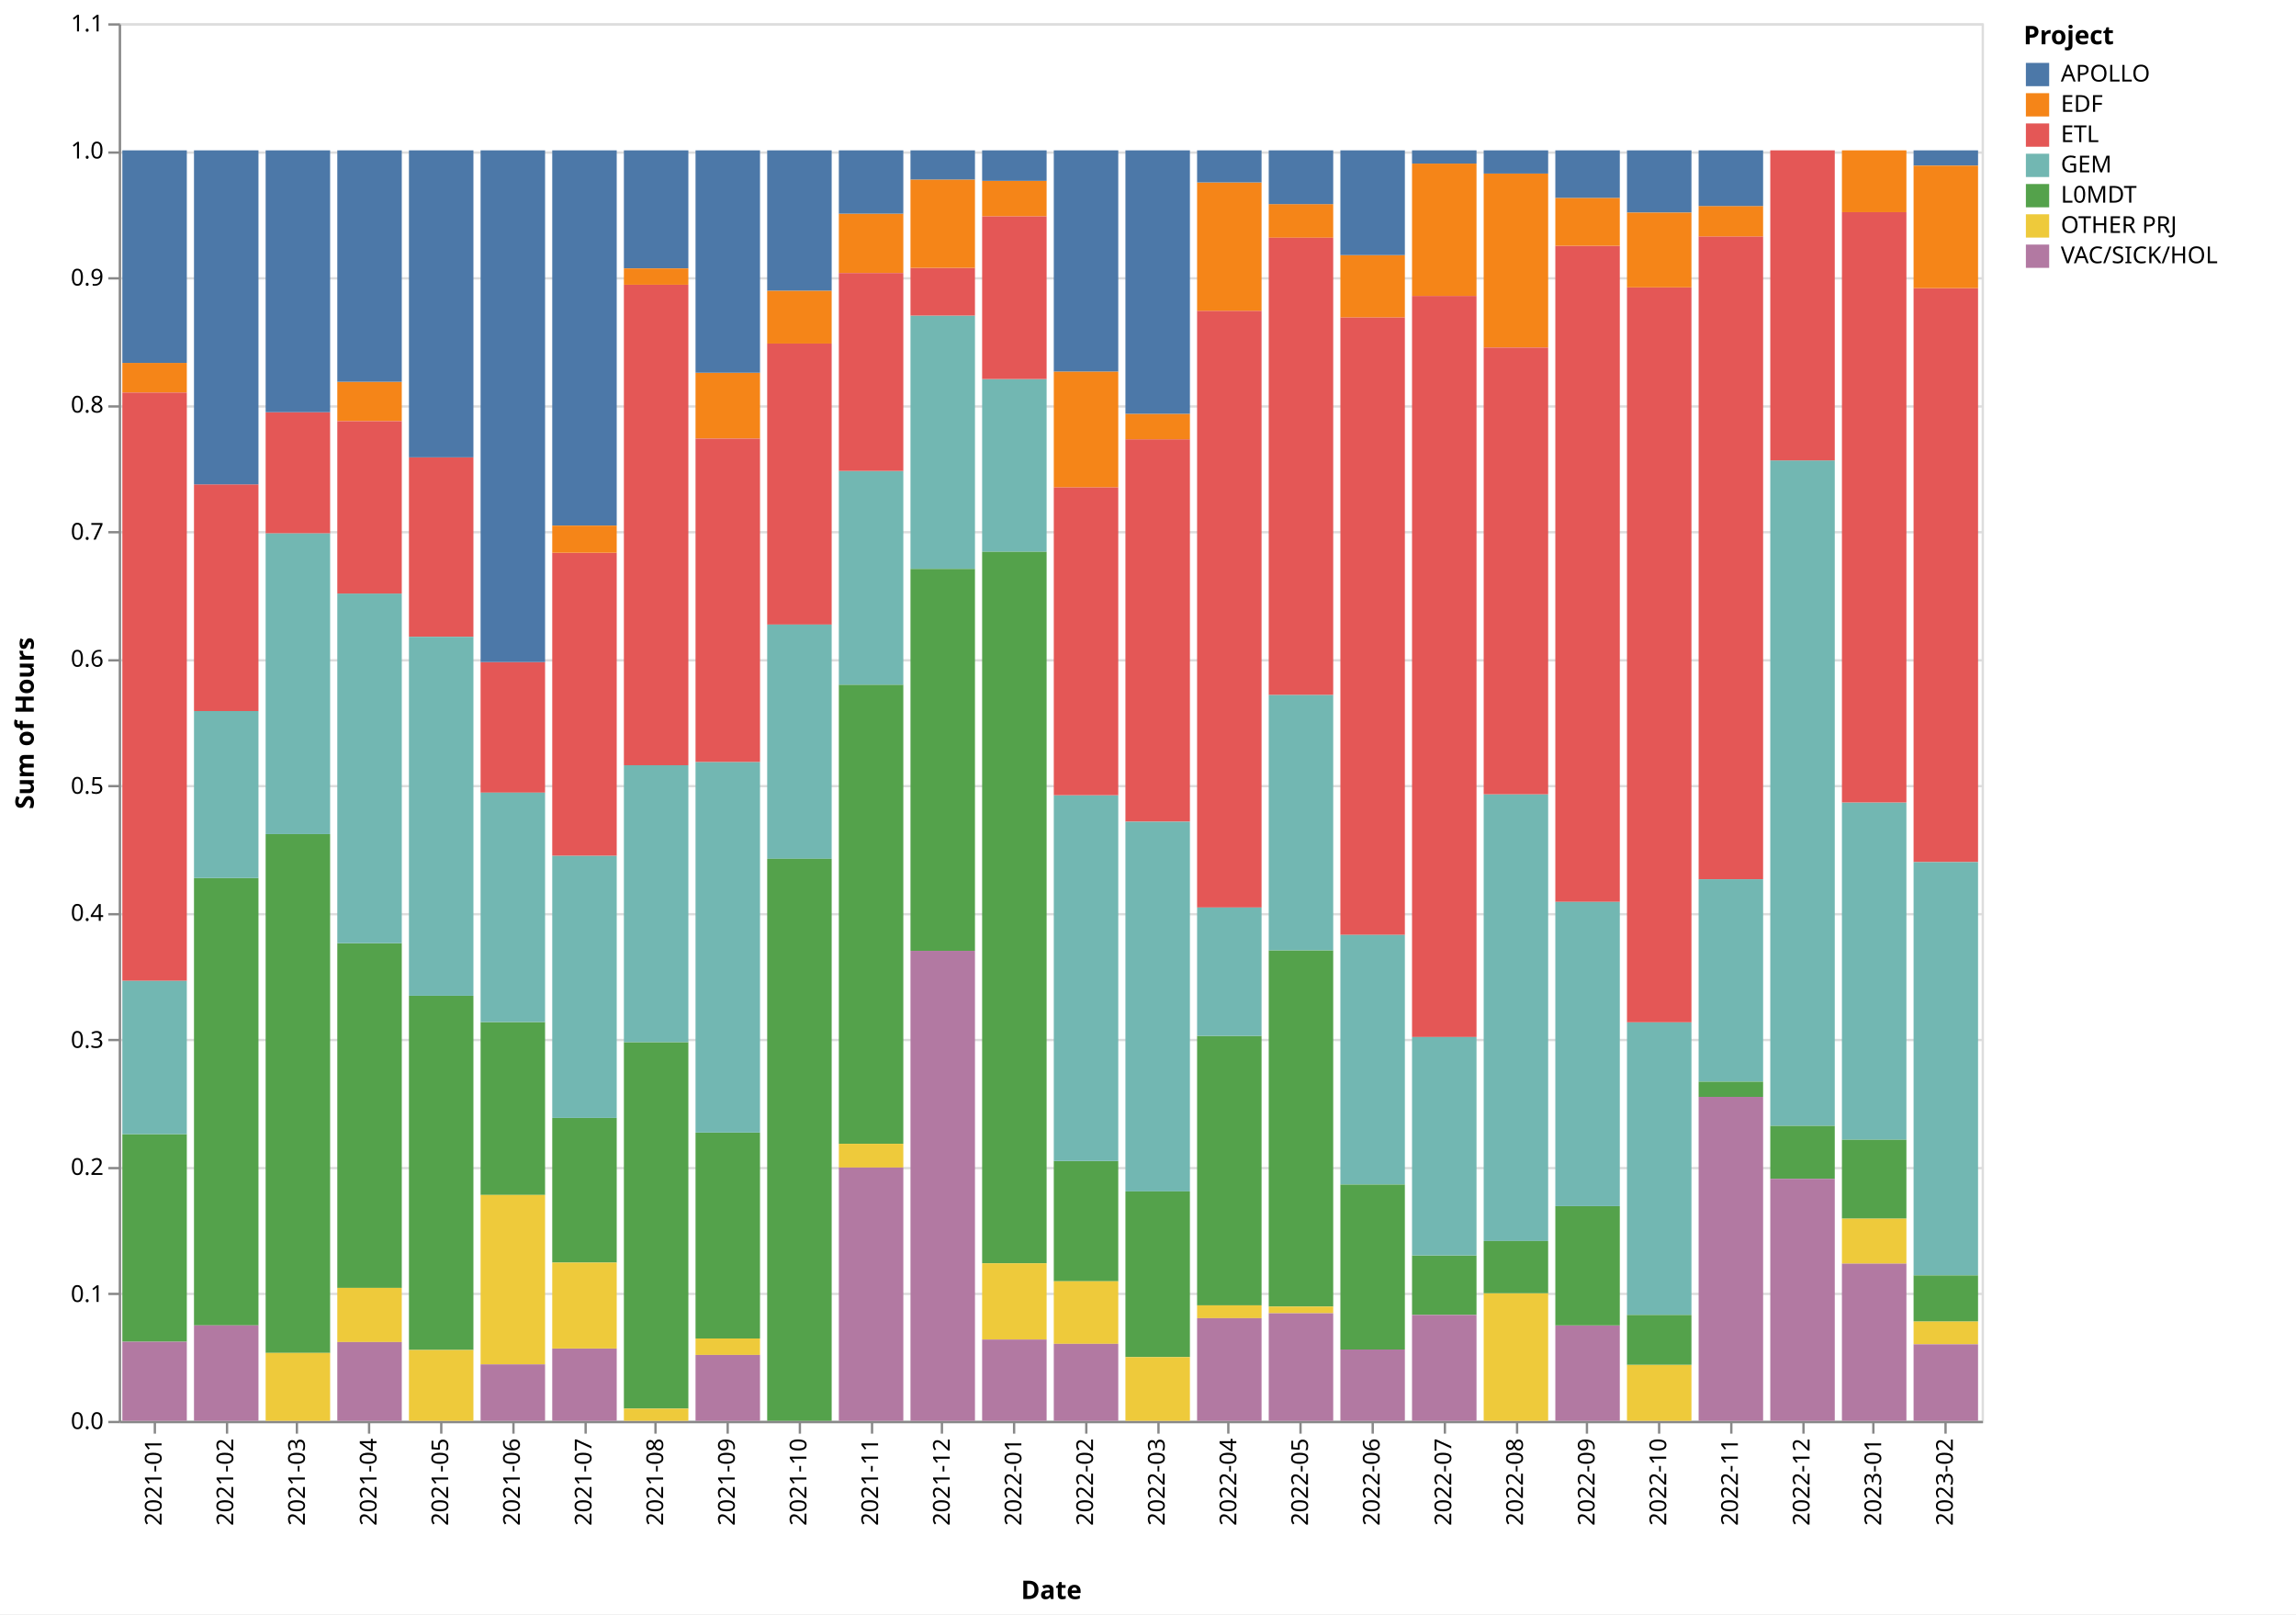
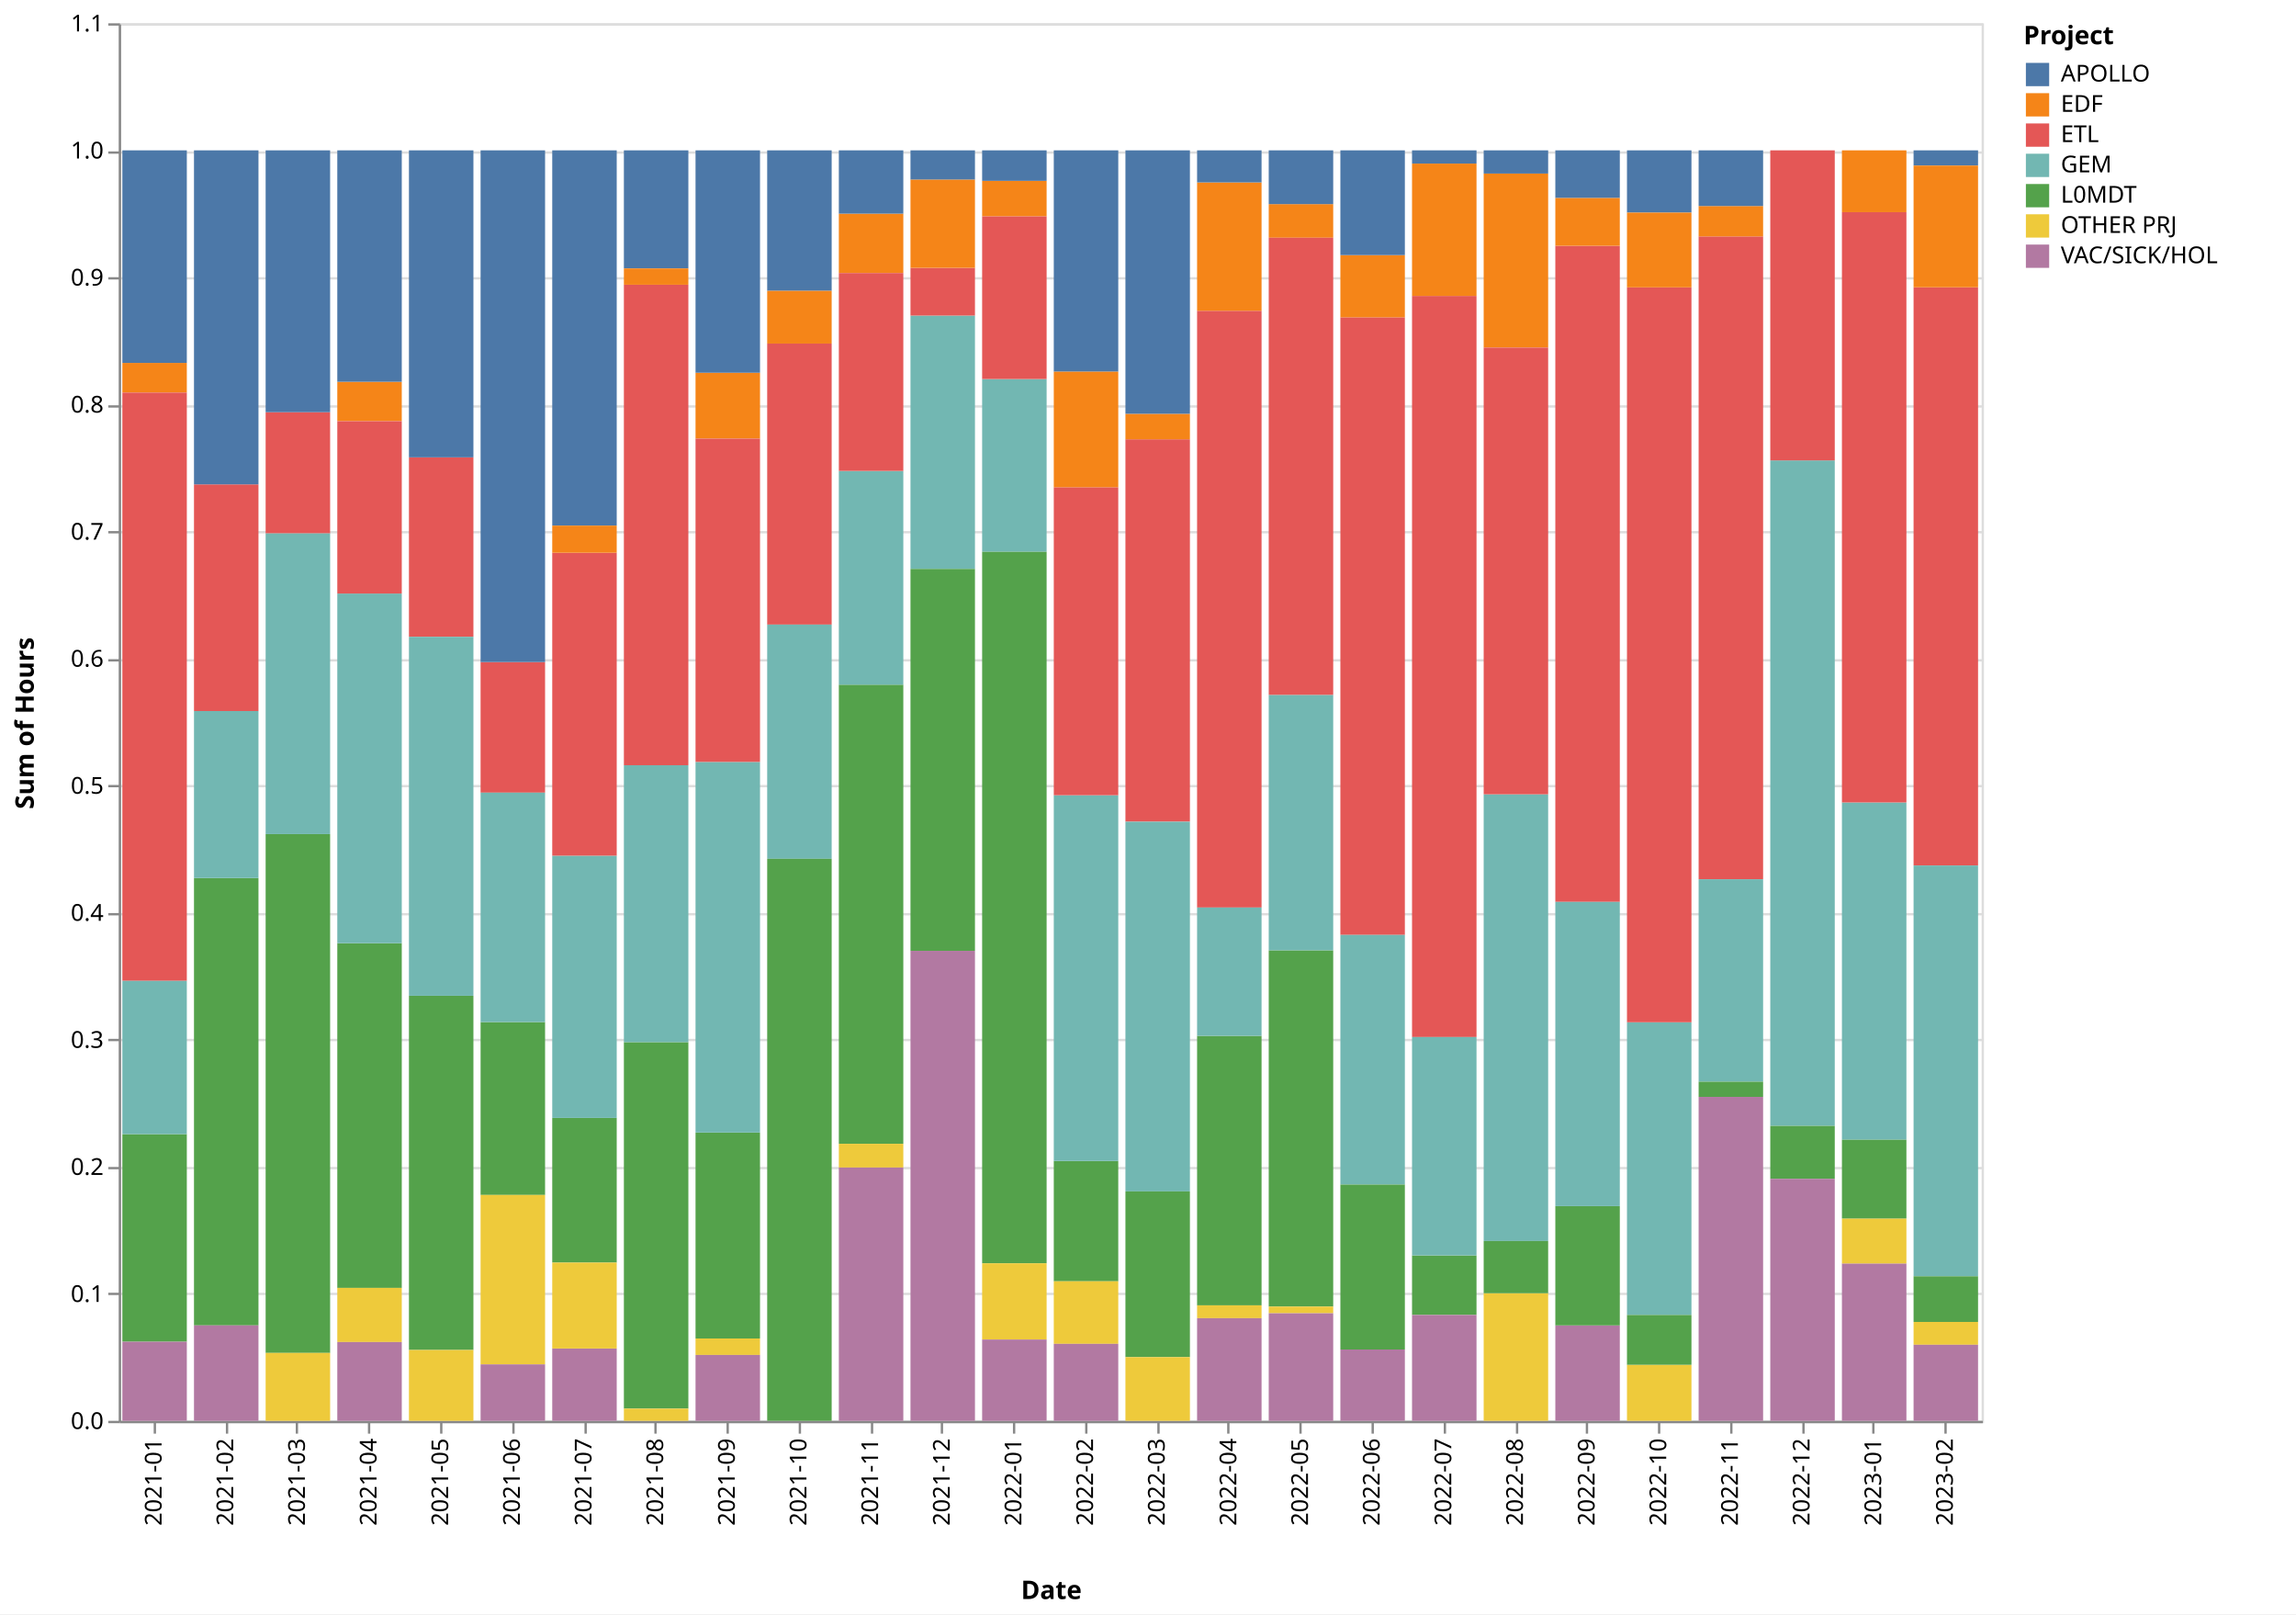
<svg xmlns="http://www.w3.org/2000/svg" class="marks" width="986" height="693" viewBox="0 0 986 693" version="1.1">
  <rect width="986" height="693" style="fill: white;" />
  <g transform="translate(51,10)">
    <g class="mark-group role-frame root">
      <g transform="translate(0,0)">
        <path class="background" d="M0.5,0.5h800v600h-800Z" style="fill: none; stroke: #ddd;" />
        <g>
          <g class="mark-group role-axis">
            <g transform="translate(0.5,0.5)">
              <path class="background" d="M0,0h0v0h0Z" style="pointer-events: none; fill: none;" />
              <g>
                <g class="mark-rule role-axis-grid" style="pointer-events: none;">
                  <line transform="translate(0,600)" x2="800" y2="0" style="fill: none; stroke: #ddd; stroke-width: 1; opacity: 1;" />
                  <line transform="translate(0,545)" x2="800" y2="0" style="fill: none; stroke: #ddd; stroke-width: 1; opacity: 1;" />
                  <line transform="translate(0,491)" x2="800" y2="0" style="fill: none; stroke: #ddd; stroke-width: 1; opacity: 1;" />
                  <line transform="translate(0,436)" x2="800" y2="0" style="fill: none; stroke: #ddd; stroke-width: 1; opacity: 1;" />
                  <line transform="translate(0,382)" x2="800" y2="0" style="fill: none; stroke: #ddd; stroke-width: 1; opacity: 1;" />
                  <line transform="translate(0,327)" x2="800" y2="0" style="fill: none; stroke: #ddd; stroke-width: 1; opacity: 1;" />
                  <line transform="translate(0,273)" x2="800" y2="0" style="fill: none; stroke: #ddd; stroke-width: 1; opacity: 1;" />
                  <line transform="translate(0,218)" x2="800" y2="0" style="fill: none; stroke: #ddd; stroke-width: 1; opacity: 1;" />
                  <line transform="translate(0,164)" x2="800" y2="0" style="fill: none; stroke: #ddd; stroke-width: 1; opacity: 1;" />
                  <line transform="translate(0,109)" x2="800" y2="0" style="fill: none; stroke: #ddd; stroke-width: 1; opacity: 1;" />
                  <line transform="translate(0,55)" x2="800" y2="0" style="fill: none; stroke: #ddd; stroke-width: 1; opacity: 1;" />
                  <line transform="translate(0,0)" x2="800" y2="0" style="fill: none; stroke: #ddd; stroke-width: 1; opacity: 1;" />
                </g>
              </g>
              <path class="foreground" d="" style="pointer-events: none; display: none; fill: none;" />
            </g>
          </g>
          <g class="mark-group role-axis">
            <g transform="translate(0.5,600.5)">
              <path class="background" d="M0,0h0v0h0Z" style="pointer-events: none; fill: none;" />
              <g>
                <g class="mark-rule role-axis-tick" style="pointer-events: none;">
                  <line transform="translate(15,0)" x2="0" y2="5" style="fill: none; stroke: #888; stroke-width: 1; opacity: 1;" />
                  <line transform="translate(46,0)" x2="0" y2="5" style="fill: none; stroke: #888; stroke-width: 1; opacity: 1;" />
                  <line transform="translate(76,0)" x2="0" y2="5" style="fill: none; stroke: #888; stroke-width: 1; opacity: 1;" />
                  <line transform="translate(107,0)" x2="0" y2="5" style="fill: none; stroke: #888; stroke-width: 1; opacity: 1;" />
                  <line transform="translate(138,0)" x2="0" y2="5" style="fill: none; stroke: #888; stroke-width: 1; opacity: 1;" />
                  <line transform="translate(169,0)" x2="0" y2="5" style="fill: none; stroke: #888; stroke-width: 1; opacity: 1;" />
                  <line transform="translate(200,0)" x2="0" y2="5" style="fill: none; stroke: #888; stroke-width: 1; opacity: 1;" />
                  <line transform="translate(230,0)" x2="0" y2="5" style="fill: none; stroke: #888; stroke-width: 1; opacity: 1;" />
                  <line transform="translate(261,0)" x2="0" y2="5" style="fill: none; stroke: #888; stroke-width: 1; opacity: 1;" />
                  <line transform="translate(292,0)" x2="0" y2="5" style="fill: none; stroke: #888; stroke-width: 1; opacity: 1;" />
                  <line transform="translate(323,0)" x2="0" y2="5" style="fill: none; stroke: #888; stroke-width: 1; opacity: 1;" />
                  <line transform="translate(353,0)" x2="0" y2="5" style="fill: none; stroke: #888; stroke-width: 1; opacity: 1;" />
                  <line transform="translate(384,0)" x2="0" y2="5" style="fill: none; stroke: #888; stroke-width: 1; opacity: 1;" />
                  <line transform="translate(415,0)" x2="0" y2="5" style="fill: none; stroke: #888; stroke-width: 1; opacity: 1;" />
                  <line transform="translate(446,0)" x2="0" y2="5" style="fill: none; stroke: #888; stroke-width: 1; opacity: 1;" />
                  <line transform="translate(476,0)" x2="0" y2="5" style="fill: none; stroke: #888; stroke-width: 1; opacity: 1;" />
                  <line transform="translate(507,0)" x2="0" y2="5" style="fill: none; stroke: #888; stroke-width: 1; opacity: 1;" />
                  <line transform="translate(538,0)" x2="0" y2="5" style="fill: none; stroke: #888; stroke-width: 1; opacity: 1;" />
                  <line transform="translate(569,0)" x2="0" y2="5" style="fill: none; stroke: #888; stroke-width: 1; opacity: 1;" />
                  <line transform="translate(600,0)" x2="0" y2="5" style="fill: none; stroke: #888; stroke-width: 1; opacity: 1;" />
                  <line transform="translate(630,0)" x2="0" y2="5" style="fill: none; stroke: #888; stroke-width: 1; opacity: 1;" />
                  <line transform="translate(661,0)" x2="0" y2="5" style="fill: none; stroke: #888; stroke-width: 1; opacity: 1;" />
                  <line transform="translate(692,0)" x2="0" y2="5" style="fill: none; stroke: #888; stroke-width: 1; opacity: 1;" />
                  <line transform="translate(723,0)" x2="0" y2="5" style="fill: none; stroke: #888; stroke-width: 1; opacity: 1;" />
                  <line transform="translate(753,0)" x2="0" y2="5" style="fill: none; stroke: #888; stroke-width: 1; opacity: 1;" />
                  <line transform="translate(784,0)" x2="0" y2="5" style="fill: none; stroke: #888; stroke-width: 1; opacity: 1;" />
                </g>
                <g class="mark-text role-axis-label" style="pointer-events: none;">
                  <text text-anchor="end" transform="translate(14.88462,7) rotate(270) translate(0,3)" style="font-family: sans-serif; font-size: 10px; fill: #000; opacity: 1;">2021-01</text>
                  <text text-anchor="end" transform="translate(45.65385,7) rotate(270) translate(0,3)" style="font-family: sans-serif; font-size: 10px; fill: #000; opacity: 1;">2021-02</text>
                  <text text-anchor="end" transform="translate(76.42308,7) rotate(270) translate(0,3)" style="font-family: sans-serif; font-size: 10px; fill: #000; opacity: 1;">2021-03</text>
                  <text text-anchor="end" transform="translate(107.1923,7) rotate(270) translate(0,3)" style="font-family: sans-serif; font-size: 10px; fill: #000; opacity: 1;">2021-04</text>
                  <text text-anchor="end" transform="translate(137.9615,7) rotate(270) translate(0,3)" style="font-family: sans-serif; font-size: 10px; fill: #000; opacity: 1;">2021-05</text>
                  <text text-anchor="end" transform="translate(168.7308,7) rotate(270) translate(0,3)" style="font-family: sans-serif; font-size: 10px; fill: #000; opacity: 1;">2021-06</text>
                  <text text-anchor="end" transform="translate(199.5,7) rotate(270) translate(0,3)" style="font-family: sans-serif; font-size: 10px; fill: #000; opacity: 1;">2021-07</text>
                  <text text-anchor="end" transform="translate(230.2692,7) rotate(270) translate(0,3)" style="font-family: sans-serif; font-size: 10px; fill: #000; opacity: 1;">2021-08</text>
                  <text text-anchor="end" transform="translate(261.0385,7) rotate(270) translate(0,3)" style="font-family: sans-serif; font-size: 10px; fill: #000; opacity: 1;">2021-09</text>
                  <text text-anchor="end" transform="translate(291.8077,7) rotate(270) translate(0,3)" style="font-family: sans-serif; font-size: 10px; fill: #000; opacity: 1;">2021-10</text>
                  <text text-anchor="end" transform="translate(322.5769,7) rotate(270) translate(0,3)" style="font-family: sans-serif; font-size: 10px; fill: #000; opacity: 1;">2021-11</text>
                  <text text-anchor="end" transform="translate(353.3462,7) rotate(270) translate(0,3)" style="font-family: sans-serif; font-size: 10px; fill: #000; opacity: 1;">2021-12</text>
                  <text text-anchor="end" transform="translate(384.1154,7) rotate(270) translate(0,3)" style="font-family: sans-serif; font-size: 10px; fill: #000; opacity: 1;">2022-01</text>
                  <text text-anchor="end" transform="translate(414.8846,7) rotate(270) translate(0,3)" style="font-family: sans-serif; font-size: 10px; fill: #000; opacity: 1;">2022-02</text>
                  <text text-anchor="end" transform="translate(445.6538,7) rotate(270) translate(0,3)" style="font-family: sans-serif; font-size: 10px; fill: #000; opacity: 1;">2022-03</text>
                  <text text-anchor="end" transform="translate(476.4231,7) rotate(270) translate(0,3)" style="font-family: sans-serif; font-size: 10px; fill: #000; opacity: 1;">2022-04</text>
                  <text text-anchor="end" transform="translate(507.1923,7) rotate(270) translate(0,3)" style="font-family: sans-serif; font-size: 10px; fill: #000; opacity: 1;">2022-05</text>
                  <text text-anchor="end" transform="translate(537.9615,7) rotate(270) translate(0,3)" style="font-family: sans-serif; font-size: 10px; fill: #000; opacity: 1;">2022-06</text>
                  <text text-anchor="end" transform="translate(568.7308,7) rotate(270) translate(0,3)" style="font-family: sans-serif; font-size: 10px; fill: #000; opacity: 1;">2022-07</text>
                  <text text-anchor="end" transform="translate(599.5,7) rotate(270) translate(0,3)" style="font-family: sans-serif; font-size: 10px; fill: #000; opacity: 1;">2022-08</text>
                  <text text-anchor="end" transform="translate(630.2692,7) rotate(270) translate(0,3)" style="font-family: sans-serif; font-size: 10px; fill: #000; opacity: 1;">2022-09</text>
                  <text text-anchor="end" transform="translate(661.0385,7) rotate(270) translate(0,3)" style="font-family: sans-serif; font-size: 10px; fill: #000; opacity: 1;">2022-10</text>
                  <text text-anchor="end" transform="translate(691.8077,7) rotate(270) translate(0,3)" style="font-family: sans-serif; font-size: 10px; fill: #000; opacity: 1;">2022-11</text>
                  <text text-anchor="end" transform="translate(722.5769,7) rotate(270) translate(0,3)" style="font-family: sans-serif; font-size: 10px; fill: #000; opacity: 1;">2022-12</text>
                  <text text-anchor="end" transform="translate(753.3462,7) rotate(270) translate(0,3)" style="font-family: sans-serif; font-size: 10px; fill: #000; opacity: 1;">2023-01</text>
                  <text text-anchor="end" transform="translate(784.1154,7) rotate(270) translate(0,3)" style="font-family: sans-serif; font-size: 10px; fill: #000; opacity: 1;">2023-02</text>
                </g>
                <g class="mark-rule role-axis-domain" style="pointer-events: none;">
                  <line transform="translate(0,0)" x2="800" y2="0" style="fill: none; stroke: #888; stroke-width: 1; opacity: 1;" />
                </g>
                <g class="mark-text role-axis-title" style="pointer-events: none;">
                  <text text-anchor="middle" transform="translate(400,76)" style="font-family: sans-serif; font-size: 11px; font-weight: bold; fill: #000; opacity: 1;">Date</text>
                </g>
              </g>
              <path class="foreground" d="" style="pointer-events: none; display: none; fill: none;" />
            </g>
          </g>
          <g class="mark-group role-axis">
            <g transform="translate(0.5,0.5)">
              <path class="background" d="M0,0h0v0h0Z" style="pointer-events: none; fill: none;" />
              <g>
                <g class="mark-rule role-axis-tick" style="pointer-events: none;">
                  <line transform="translate(0,600)" x2="-5" y2="0" style="fill: none; stroke: #888; stroke-width: 1; opacity: 1;" />
                  <line transform="translate(0,545)" x2="-5" y2="0" style="fill: none; stroke: #888; stroke-width: 1; opacity: 1;" />
                  <line transform="translate(0,491)" x2="-5" y2="0" style="fill: none; stroke: #888; stroke-width: 1; opacity: 1;" />
                  <line transform="translate(0,436)" x2="-5" y2="0" style="fill: none; stroke: #888; stroke-width: 1; opacity: 1;" />
                  <line transform="translate(0,382)" x2="-5" y2="0" style="fill: none; stroke: #888; stroke-width: 1; opacity: 1;" />
                  <line transform="translate(0,327)" x2="-5" y2="0" style="fill: none; stroke: #888; stroke-width: 1; opacity: 1;" />
                  <line transform="translate(0,273)" x2="-5" y2="0" style="fill: none; stroke: #888; stroke-width: 1; opacity: 1;" />
                  <line transform="translate(0,218)" x2="-5" y2="0" style="fill: none; stroke: #888; stroke-width: 1; opacity: 1;" />
                  <line transform="translate(0,164)" x2="-5" y2="0" style="fill: none; stroke: #888; stroke-width: 1; opacity: 1;" />
                  <line transform="translate(0,109)" x2="-5" y2="0" style="fill: none; stroke: #888; stroke-width: 1; opacity: 1;" />
                  <line transform="translate(0,55)" x2="-5" y2="0" style="fill: none; stroke: #888; stroke-width: 1; opacity: 1;" />
                  <line transform="translate(0,0)" x2="-5" y2="0" style="fill: none; stroke: #888; stroke-width: 1; opacity: 1;" />
                </g>
                <g class="mark-text role-axis-label" style="pointer-events: none;">
                  <text text-anchor="end" transform="translate(-7,603)" style="font-family: sans-serif; font-size: 10px; fill: #000; opacity: 1;">0.0</text>
                  <text text-anchor="end" transform="translate(-7,548.4545)" style="font-family: sans-serif; font-size: 10px; fill: #000; opacity: 1;">0.1</text>
                  <text text-anchor="end" transform="translate(-7,493.9091)" style="font-family: sans-serif; font-size: 10px; fill: #000; opacity: 1;">0.2</text>
                  <text text-anchor="end" transform="translate(-7,439.3636)" style="font-family: sans-serif; font-size: 10px; fill: #000; opacity: 1;">0.3</text>
                  <text text-anchor="end" transform="translate(-7,384.8182)" style="font-family: sans-serif; font-size: 10px; fill: #000; opacity: 1;">0.4</text>
                  <text text-anchor="end" transform="translate(-7,330.2727)" style="font-family: sans-serif; font-size: 10px; fill: #000; opacity: 1;">0.5</text>
                  <text text-anchor="end" transform="translate(-7,275.7273)" style="font-family: sans-serif; font-size: 10px; fill: #000; opacity: 1;">0.6</text>
                  <text text-anchor="end" transform="translate(-7,221.1818)" style="font-family: sans-serif; font-size: 10px; fill: #000; opacity: 1;">0.7</text>
                  <text text-anchor="end" transform="translate(-7,166.6364)" style="font-family: sans-serif; font-size: 10px; fill: #000; opacity: 1;">0.8</text>
                  <text text-anchor="end" transform="translate(-7,112.0909)" style="font-family: sans-serif; font-size: 10px; fill: #000; opacity: 1;">0.9</text>
                  <text text-anchor="end" transform="translate(-7,57.54545)" style="font-family: sans-serif; font-size: 10px; fill: #000; opacity: 1;">1.0</text>
                  <text text-anchor="end" transform="translate(-7,3)" style="font-family: sans-serif; font-size: 10px; fill: #000; opacity: 1;">1.1</text>
                </g>
                <g class="mark-rule role-axis-domain" style="pointer-events: none;">
                  <line transform="translate(0,600)" x2="0" y2="-600" style="fill: none; stroke: #888; stroke-width: 1; opacity: 1;" />
                </g>
                <g class="mark-text role-axis-title" style="pointer-events: none;">
                  <text text-anchor="middle" transform="translate(-35,300) rotate(-90) translate(0,-2)" style="font-family: sans-serif; font-size: 11px; font-weight: bold; fill: #000; opacity: 1;">Sum of Hours</text>
                </g>
              </g>
              <path class="foreground" d="" style="pointer-events: none; display: none; fill: none;" />
            </g>
          </g>
          <g class="mark-rect role-mark marks">
            <path d="M1.538,145.808h27.692v12.734h-27.692Z" style="fill: #f58518;" />
            <path d="M1.538,54.545h27.692v91.263h-27.692Z" style="fill: #4c78a8;" />
            <path d="M1.538,158.543h27.692v252.565h-27.692Z" style="fill: #e45756;" />
            <path d="M1.538,476.901h27.692v89.14h-27.692Z" style="fill: #54a24b;" />
            <path d="M1.538,411.107h27.692v65.794h-27.692Z" style="fill: #72b7b2;" />
            <path d="M1.538,566.042h27.692v33.958h-27.692Z" style="fill: #b279a2;" />
            <path d="M32.308,197.951h27.692v97.311h-27.692Z" style="fill: #e45756;" />
            <path d="M32.308,366.965h27.692v192.061h-27.692Z" style="fill: #54a24b;" />
            <path d="M32.308,54.545h27.692v143.406h-27.692Z" style="fill: #4c78a8;" />
            <path d="M32.308,295.262h27.692v71.703h-27.692Z" style="fill: #72b7b2;" />
            <path d="M32.308,559.027h27.692v40.973h-27.692Z" style="fill: #b279a2;" />
            <path d="M63.077,166.967h27.692v52.047h-27.692Z" style="fill: #e45756;" />
            <path d="M63.077,348.092h27.692v222.762h-27.692Z" style="fill: #54a24b;" />
            <path d="M63.077,54.545h27.692v112.422h-27.692Z" style="fill: #4c78a8;" />
            <path d="M63.077,219.015h27.692v129.077h-27.692Z" style="fill: #72b7b2;" />
            <path d="M63.077,570.854h27.692v29.146h-27.692Z" style="fill: #eeca3b;" />
            <path d="M93.846,153.911h27.692v16.913h-27.692Z" style="fill: #f58518;" />
            <path d="M93.846,394.926h27.692v147.992h-27.692Z" style="fill: #54a24b;" />
            <path d="M93.846,244.82h27.692v150.106h-27.692Z" style="fill: #72b7b2;" />
            <path d="M93.846,542.918h27.692v23.256h-27.692Z" style="fill: #eeca3b;" />
            <path d="M93.846,170.825h27.692v73.996h-27.692Z" style="fill: #e45756;" />
            <path d="M93.846,54.545h27.692v99.366h-27.692Z" style="fill: #4c78a8;" />
            <path d="M93.846,566.173h27.692v33.827h-27.692Z" style="fill: #b279a2;" />
            <path d="M124.615,417.506h27.692v152.078h-27.692Z" style="fill: #54a24b;" />
            <path d="M124.615,186.347h27.692v77.053h-27.692Z" style="fill: #e45756;" />
            <path d="M124.615,263.4h27.692v154.106h-27.692Z" style="fill: #72b7b2;" />
            <path d="M124.615,54.545h27.692v131.801h-27.692Z" style="fill: #4c78a8;" />
            <path d="M124.615,569.584h27.692v30.416h-27.692Z" style="fill: #eeca3b;" />
            <path d="M155.385,428.788h27.692v74.242h-27.692Z" style="fill: #54a24b;" />
            <path d="M155.385,503.03h27.692v72.727h-27.692Z" style="fill: #eeca3b;" />
            <path d="M155.385,274.242h27.692v56.061h-27.692Z" style="fill: #e45756;" />
            <path d="M155.385,54.545h27.692v219.697h-27.692Z" style="fill: #4c78a8;" />
            <path d="M155.385,330.303h27.692v98.485h-27.692Z" style="fill: #72b7b2;" />
            <path d="M155.385,575.758h27.692v24.242h-27.692Z" style="fill: #b279a2;" />
            <path d="M186.154,469.945h27.692v62.116h-27.692Z" style="fill: #54a24b;" />
            <path d="M186.154,54.545h27.692v161.113h-27.692Z" style="fill: #4c78a8;" />
            <path d="M186.154,357.36h27.692v112.585h-27.692Z" style="fill: #72b7b2;" />
            <path d="M186.154,568.942h27.692v31.058h-27.692Z" style="fill: #b279a2;" />
            <path d="M186.154,227.305h27.692v130.055h-27.692Z" style="fill: #e45756;" />
            <path d="M186.154,215.658h27.692v11.647h-27.692Z" style="fill: #f58518;" />
            <path d="M186.154,532.061h27.692v36.881h-27.692Z" style="fill: #eeca3b;" />
            <path d="M216.923,54.545h27.692v50.699h-27.692Z" style="fill: #4c78a8;" />
            <path d="M216.923,437.413h27.692v157.343h-27.692Z" style="fill: #54a24b;" />
            <path d="M216.923,112.238h27.692v206.294h-27.692Z" style="fill: #e45756;" />
            <path d="M216.923,318.531h27.692v118.881h-27.692Z" style="fill: #72b7b2;" />
            <path d="M216.923,594.755h27.692v5.245h-27.692Z" style="fill: #eeca3b;" />
            <path d="M216.923,105.245h27.692v6.993h-27.692Z" style="fill: #f58518;" />
            <path d="M247.692,564.638h27.692v7.072h-27.692Z" style="fill: #eeca3b;" />
            <path d="M247.692,150.022h27.692v28.289h-27.692Z" style="fill: #f58518;" />
            <path d="M247.692,476.234h27.692v88.404h-27.692Z" style="fill: #54a24b;" />
            <path d="M247.692,317.106h27.692v159.128h-27.692Z" style="fill: #72b7b2;" />
            <path d="M247.692,178.311h27.692v138.795h-27.692Z" style="fill: #e45756;" />
            <path d="M247.692,54.545h27.692v95.477h-27.692Z" style="fill: #4c78a8;" />
            <path d="M247.692,571.711h27.692v28.289h-27.692Z" style="fill: #b279a2;" />
            <path d="M278.462,54.545h27.692v60.327h-27.692Z" style="fill: #4c78a8;" />
            <path d="M278.462,137.495h27.692v120.654h-27.692Z" style="fill: #e45756;" />
            <path d="M278.462,258.148h27.692v100.545h-27.692Z" style="fill: #72b7b2;" />
            <path d="M278.462,114.872h27.692v22.623h-27.692Z" style="fill: #f58518;" />
            <path d="M278.462,358.693h27.692v241.307h-27.692Z" style="fill: #54a24b;" />
            <path d="M309.231,283.942h27.692v197.111h-27.692Z" style="fill: #54a24b;" />
            <path d="M309.231,81.733h27.692v25.489h-27.692Z" style="fill: #f58518;" />
            <path d="M309.231,192.184h27.692v91.759h-27.692Z" style="fill: #72b7b2;" />
            <path d="M309.231,54.545h27.692v27.188h-27.692Z" style="fill: #4c78a8;" />
            <path d="M309.231,107.222h27.692v84.962h-27.692Z" style="fill: #e45756;" />
            <path d="M309.231,481.054h27.692v10.195h-27.692Z" style="fill: #eeca3b;" />
            <path d="M309.231,491.249h27.692v108.751h-27.692Z" style="fill: #b279a2;" />
            <path d="M340,125.486h27.692v108.776h-27.692Z" style="fill: #72b7b2;" />
            <path d="M340,234.262h27.692v163.952h-27.692Z" style="fill: #54a24b;" />
            <path d="M340,54.545h27.692v12.612h-27.692Z" style="fill: #4c78a8;" />
            <path d="M340,104.992h27.692v20.494h-27.692Z" style="fill: #e45756;" />
            <path d="M340,67.157h27.692v37.835h-27.692Z" style="fill: #f58518;" />
            <path d="M340,398.213h27.692v201.787h-27.692Z" style="fill: #b279a2;" />
            <path d="M370.769,67.636h27.692v15.273h-27.692Z" style="fill: #f58518;" />
            <path d="M370.769,152.727h27.692v74.182h-27.692Z" style="fill: #72b7b2;" />
            <path d="M370.769,226.909h27.692v305.455h-27.692Z" style="fill: #54a24b;" />
            <path d="M370.769,82.909h27.692v69.818h-27.692Z" style="fill: #e45756;" />
            <path d="M370.769,532.364h27.692v32.727h-27.692Z" style="fill: #eeca3b;" />
            <path d="M370.769,54.545h27.692v13.091h-27.692Z" style="fill: #4c78a8;" />
            <path d="M370.769,565.091h27.692v34.909h-27.692Z" style="fill: #b279a2;" />
            <path d="M401.538,488.43h27.692v51.653h-27.692Z" style="fill: #54a24b;" />
            <path d="M401.538,54.545h27.692v95.041h-27.692Z" style="fill: #4c78a8;" />
            <path d="M401.538,331.405h27.692v157.025h-27.692Z" style="fill: #72b7b2;" />
            <path d="M401.538,199.174h27.692v132.231h-27.692Z" style="fill: #e45756;" />
            <path d="M401.538,149.587h27.692v49.587h-27.692Z" style="fill: #f58518;" />
            <path d="M401.538,540.083h27.692v26.86h-27.692Z" style="fill: #eeca3b;" />
            <path d="M401.538,566.942h27.692v33.058h-27.692Z" style="fill: #b279a2;" />
            <path d="M432.308,178.595h27.692v164.184h-27.692Z" style="fill: #e45756;" />
            <path d="M432.308,342.779h27.692v158.711h-27.692Z" style="fill: #72b7b2;" />
            <path d="M432.308,167.65h27.692v10.946h-27.692Z" style="fill: #f58518;" />
            <path d="M432.308,54.545h27.692v113.104h-27.692Z" style="fill: #4c78a8;" />
            <path d="M432.308,501.49h27.692v71.146h-27.692Z" style="fill: #54a24b;" />
            <path d="M432.308,572.636h27.692v27.364h-27.692Z" style="fill: #eeca3b;" />
            <path d="M463.077,123.416h27.692v256.198h-27.692Z" style="fill: #e45756;" />
            <path d="M463.077,434.711h27.692v115.702h-27.692Z" style="fill: #54a24b;" />
            <path d="M463.077,550.413h27.692v5.51h-27.692Z" style="fill: #eeca3b;" />
            <path d="M463.077,379.614h27.692v55.096h-27.692Z" style="fill: #72b7b2;" />
            <path d="M463.077,555.923h27.692v44.077h-27.692Z" style="fill: #b279a2;" />
            <path d="M463.077,68.32h27.692v55.096h-27.692Z" style="fill: #f58518;" />
            <path d="M463.077,54.545h27.692v13.774h-27.692Z" style="fill: #4c78a8;" />
            <path d="M493.846,77.633h27.692v14.43h-27.692Z" style="fill: #f58518;" />
            <path d="M493.846,397.98h27.692v152.958h-27.692Z" style="fill: #54a24b;" />
            <path d="M493.846,288.312h27.692v109.668h-27.692Z" style="fill: #72b7b2;" />
            <path d="M493.846,92.063h27.692v196.248h-27.692Z" style="fill: #e45756;" />
            <path d="M493.846,54.545h27.692v23.088h-27.692Z" style="fill: #4c78a8;" />
            <path d="M493.846,550.938h27.692v2.886h-27.692Z" style="fill: #eeca3b;" />
            <path d="M493.846,553.824h27.692v46.176h-27.692Z" style="fill: #b279a2;" />
            <path d="M524.615,99.522h27.692v26.794h-27.692Z" style="fill: #f58518;" />
            <path d="M524.615,126.316h27.692v265.072h-27.692Z" style="fill: #e45756;" />
            <path d="M524.615,391.388h27.692v107.177h-27.692Z" style="fill: #72b7b2;" />
            <path d="M524.615,498.565h27.692v70.813h-27.692Z" style="fill: #54a24b;" />
            <path d="M524.615,54.545h27.692v44.976h-27.692Z" style="fill: #4c78a8;" />
            <path d="M524.615,569.378h27.692v30.622h-27.692Z" style="fill: #b279a2;" />
            <path d="M555.385,528.977h27.692v25.568h-27.692Z" style="fill: #54a24b;" />
            <path d="M555.385,554.545h27.692v45.455h-27.692Z" style="fill: #b279a2;" />
            <path d="M555.385,117.045h27.692v318.182h-27.692Z" style="fill: #e45756;" />
            <path d="M555.385,435.227h27.692v93.75h-27.692Z" style="fill: #72b7b2;" />
            <path d="M555.385,60.227h27.692v56.818h-27.692Z" style="fill: #f58518;" />
            <path d="M555.385,54.545h27.692v5.682h-27.692Z" style="fill: #4c78a8;" />
            <path d="M586.154,64.508h27.692v74.72h-27.692Z" style="fill: #f58518;" />
            <path d="M586.154,331.009h27.692v191.781h-27.692Z" style="fill: #72b7b2;" />
            <path d="M586.154,139.228h27.692v191.781h-27.692Z" style="fill: #e45756;" />
            <path d="M586.154,545.205h27.692v54.795h-27.692Z" style="fill: #eeca3b;" />
            <path d="M586.154,54.545h27.692v9.963h-27.692Z" style="fill: #4c78a8;" />
            <path d="M586.154,522.79h27.692v22.416h-27.692Z" style="fill: #54a24b;" />
            <path d="M616.923,95.519h27.692v281.69h-27.692Z" style="fill: #e45756;" />
            <path d="M616.923,559.027h27.692v40.973h-27.692Z" style="fill: #b279a2;" />
            <path d="M616.923,507.81h27.692v51.216h-27.692Z" style="fill: #54a24b;" />
            <path d="M616.923,377.209h27.692v130.602h-27.692Z" style="fill: #72b7b2;" />
            <path d="M616.923,54.545h27.692v20.487h-27.692Z" style="fill: #4c78a8;" />
            <path d="M616.923,75.032h27.692v20.487h-27.692Z" style="fill: #f58518;" />
            <path d="M647.692,54.545h27.692v26.738h-27.692Z" style="fill: #4c78a8;" />
            <path d="M647.692,428.877h27.692v125.668h-27.692Z" style="fill: #72b7b2;" />
            <path d="M647.692,575.936h27.692v24.064h-27.692Z" style="fill: #eeca3b;" />
            <path d="M647.692,113.369h27.692v315.508h-27.692Z" style="fill: #e45756;" />
            <path d="M647.692,554.545h27.692v21.39h-27.692Z" style="fill: #54a24b;" />
            <path d="M647.692,81.283h27.692v32.086h-27.692Z" style="fill: #f58518;" />
            <path d="M678.462,91.489h27.692v275.987h-27.692Z" style="fill: #e45756;" />
            <path d="M678.462,78.45h27.692v13.039h-27.692Z" style="fill: #f58518;" />
            <path d="M678.462,54.545h27.692v23.904h-27.692Z" style="fill: #4c78a8;" />
            <path d="M678.462,367.476h27.692v86.925h-27.692Z" style="fill: #72b7b2;" />
            <path d="M678.462,454.401h27.692v6.519h-27.692Z" style="fill: #54a24b;" />
            <path d="M678.462,460.92h27.692v139.08h-27.692Z" style="fill: #b279a2;" />
            <path d="M709.231,187.662h27.692v285.714h-27.692Z" style="fill: #72b7b2;" />
            <path d="M709.231,54.545h27.692v133.117h-27.692Z" style="fill: #e45756;" />
            <path d="M709.231,473.377h27.692v22.727h-27.692Z" style="fill: #54a24b;" />
            <path d="M709.231,496.104h27.692v103.896h-27.692Z" style="fill: #b279a2;" />
            <path d="M740,532.422h27.692v67.578h-27.692Z" style="fill: #b279a2;" />
            <path d="M740,334.513h27.692v144.811h-27.692Z" style="fill: #72b7b2;" />
            <path d="M740,54.545h27.692v26.549h-27.692Z" style="fill: #f58518;" />
            <path d="M740,81.094h27.692v253.419h-27.692Z" style="fill: #e45756;" />
            <path d="M740,513.113h27.692v19.308h-27.692Z" style="fill: #eeca3b;" />
            <path d="M740,479.324h27.692v33.789h-27.692Z" style="fill: #54a24b;" />
-             <path d="M770.769,113.691h27.692v246.44h-27.692Z" style="fill: #e45756;" />
-             <path d="M770.769,360.131h27.692v177.437h-27.692Z" style="fill: #72b7b2;" />
-             <path d="M770.769,54.545h27.692v6.572h-27.692Z" style="fill: #4c78a8;" />
-             <path d="M770.769,557.284h27.692v9.858h-27.692Z" style="fill: #eeca3b;" />
-             <path d="M770.769,61.117h27.692v52.574h-27.692Z" style="fill: #f58518;" />
-             <path d="M770.769,537.568h27.692v19.715h-27.692Z" style="fill: #54a24b;" />
-             <path d="M770.769,567.141h27.692v32.859h-27.692Z" style="fill: #b279a2;" />
+             <path d="M770.769,113.337h27.692v248.231h-27.692Z" style="fill: #e45756;" />
+             <path d="M770.769,361.568h27.692v176.375h-27.692Z" style="fill: #72b7b2;" />
+             <path d="M770.769,54.545h27.692v6.532h-27.692Z" style="fill: #4c78a8;" />
+             <path d="M770.769,557.539h27.692v9.799h-27.692Z" style="fill: #eeca3b;" />
+             <path d="M770.769,61.078h27.692v52.259h-27.692Z" style="fill: #f58518;" />
+             <path d="M770.769,537.942h27.692v19.597h-27.692Z" style="fill: #54a24b;" />
+             <path d="M770.769,567.338h27.692v32.662h-27.692Z" style="fill: #b279a2;" />
          </g>
          <g class="mark-group role-legend">
            <g transform="translate(818,0)">
              <path class="background" d="M0,0h112v105h-112Z" style="pointer-events: none; fill: none;" />
              <g>
                <g class="mark-group role-legend-entry">
                  <g transform="translate(0,16)">
                    <path class="background" d="M0,0h0v0h0Z" style="pointer-events: none; fill: none;" />
                    <g>
                      <g class="mark-group role-scope">
                        <g transform="translate(0,0)">
                          <path class="background" d="M0,0h112v11h-112Z" style="pointer-events: none; fill: none; opacity: 1;" />
                          <g>
                            <g class="mark-symbol role-legend-symbol" style="pointer-events: none;">
                              <path transform="translate(6,6)" d="M-5,-5h10v10h-10Z" style="fill: #4c78a8; stroke-width: 1.5; opacity: 1;" />
                            </g>
                            <g class="mark-text role-legend-label" style="pointer-events: none;">
                              <text text-anchor="start" transform="translate(16,9)" style="font-family: sans-serif; font-size: 10px; fill: #000; opacity: 1;">APOLLO</text>
                            </g>
                          </g>
                          <path class="foreground" d="" style="pointer-events: none; display: none; fill: none;" />
                        </g>
                        <g transform="translate(0,13)">
                          <path class="background" d="M0,0h112v11h-112Z" style="pointer-events: none; fill: none; opacity: 1;" />
                          <g>
                            <g class="mark-symbol role-legend-symbol" style="pointer-events: none;">
                              <path transform="translate(6,6)" d="M-5,-5h10v10h-10Z" style="fill: #f58518; stroke-width: 1.5; opacity: 1;" />
                            </g>
                            <g class="mark-text role-legend-label" style="pointer-events: none;">
                              <text text-anchor="start" transform="translate(16,9)" style="font-family: sans-serif; font-size: 10px; fill: #000; opacity: 1;">EDF</text>
                            </g>
                          </g>
                          <path class="foreground" d="" style="pointer-events: none; display: none; fill: none;" />
                        </g>
                        <g transform="translate(0,26)">
                          <path class="background" d="M0,0h112v11h-112Z" style="pointer-events: none; fill: none; opacity: 1;" />
                          <g>
                            <g class="mark-symbol role-legend-symbol" style="pointer-events: none;">
                              <path transform="translate(6,6)" d="M-5,-5h10v10h-10Z" style="fill: #e45756; stroke-width: 1.5; opacity: 1;" />
                            </g>
                            <g class="mark-text role-legend-label" style="pointer-events: none;">
                              <text text-anchor="start" transform="translate(16,9)" style="font-family: sans-serif; font-size: 10px; fill: #000; opacity: 1;">ETL</text>
                            </g>
                          </g>
                          <path class="foreground" d="" style="pointer-events: none; display: none; fill: none;" />
                        </g>
                        <g transform="translate(0,39)">
                          <path class="background" d="M0,0h112v11h-112Z" style="pointer-events: none; fill: none; opacity: 1;" />
                          <g>
                            <g class="mark-symbol role-legend-symbol" style="pointer-events: none;">
                              <path transform="translate(6,6)" d="M-5,-5h10v10h-10Z" style="fill: #72b7b2; stroke-width: 1.5; opacity: 1;" />
                            </g>
                            <g class="mark-text role-legend-label" style="pointer-events: none;">
                              <text text-anchor="start" transform="translate(16,9)" style="font-family: sans-serif; font-size: 10px; fill: #000; opacity: 1;">GEM</text>
                            </g>
                          </g>
                          <path class="foreground" d="" style="pointer-events: none; display: none; fill: none;" />
                        </g>
                        <g transform="translate(0,52)">
                          <path class="background" d="M0,0h112v11h-112Z" style="pointer-events: none; fill: none; opacity: 1;" />
                          <g>
                            <g class="mark-symbol role-legend-symbol" style="pointer-events: none;">
                              <path transform="translate(6,6)" d="M-5,-5h10v10h-10Z" style="fill: #54a24b; stroke-width: 1.5; opacity: 1;" />
                            </g>
                            <g class="mark-text role-legend-label" style="pointer-events: none;">
                              <text text-anchor="start" transform="translate(16,9)" style="font-family: sans-serif; font-size: 10px; fill: #000; opacity: 1;">L0MDT</text>
                            </g>
                          </g>
                          <path class="foreground" d="" style="pointer-events: none; display: none; fill: none;" />
                        </g>
                        <g transform="translate(0,65)">
                          <path class="background" d="M0,0h112v11h-112Z" style="pointer-events: none; fill: none; opacity: 1;" />
                          <g>
                            <g class="mark-symbol role-legend-symbol" style="pointer-events: none;">
                              <path transform="translate(6,6)" d="M-5,-5h10v10h-10Z" style="fill: #eeca3b; stroke-width: 1.5; opacity: 1;" />
                            </g>
                            <g class="mark-text role-legend-label" style="pointer-events: none;">
                              <text text-anchor="start" transform="translate(16,9)" style="font-family: sans-serif; font-size: 10px; fill: #000; opacity: 1;">OTHER PRJ</text>
                            </g>
                          </g>
                          <path class="foreground" d="" style="pointer-events: none; display: none; fill: none;" />
                        </g>
                        <g transform="translate(0,78)">
                          <path class="background" d="M0,0h112v11h-112Z" style="pointer-events: none; fill: none; opacity: 1;" />
                          <g>
                            <g class="mark-symbol role-legend-symbol" style="pointer-events: none;">
                              <path transform="translate(6,6)" d="M-5,-5h10v10h-10Z" style="fill: #b279a2; stroke-width: 1.5; opacity: 1;" />
                            </g>
                            <g class="mark-text role-legend-label" style="pointer-events: none;">
                              <text text-anchor="start" transform="translate(16,9)" style="font-family: sans-serif; font-size: 10px; fill: #000; opacity: 1;">VAC/SICK/HOL</text>
                            </g>
                          </g>
                          <path class="foreground" d="" style="pointer-events: none; display: none; fill: none;" />
                        </g>
                      </g>
                    </g>
                    <path class="foreground" d="" style="pointer-events: none; display: none; fill: none;" />
                  </g>
                </g>
                <g class="mark-text role-legend-title" style="pointer-events: none;">
                  <text text-anchor="start" transform="translate(0,9)" style="font-family: sans-serif; font-size: 11px; font-weight: bold; fill: #000; opacity: 1;">Project</text>
                </g>
              </g>
              <path class="foreground" d="" style="pointer-events: none; display: none; fill: none;" />
            </g>
          </g>
        </g>
        <path class="foreground" d="" style="display: none; fill: none;" />
      </g>
    </g>
  </g>
</svg>
